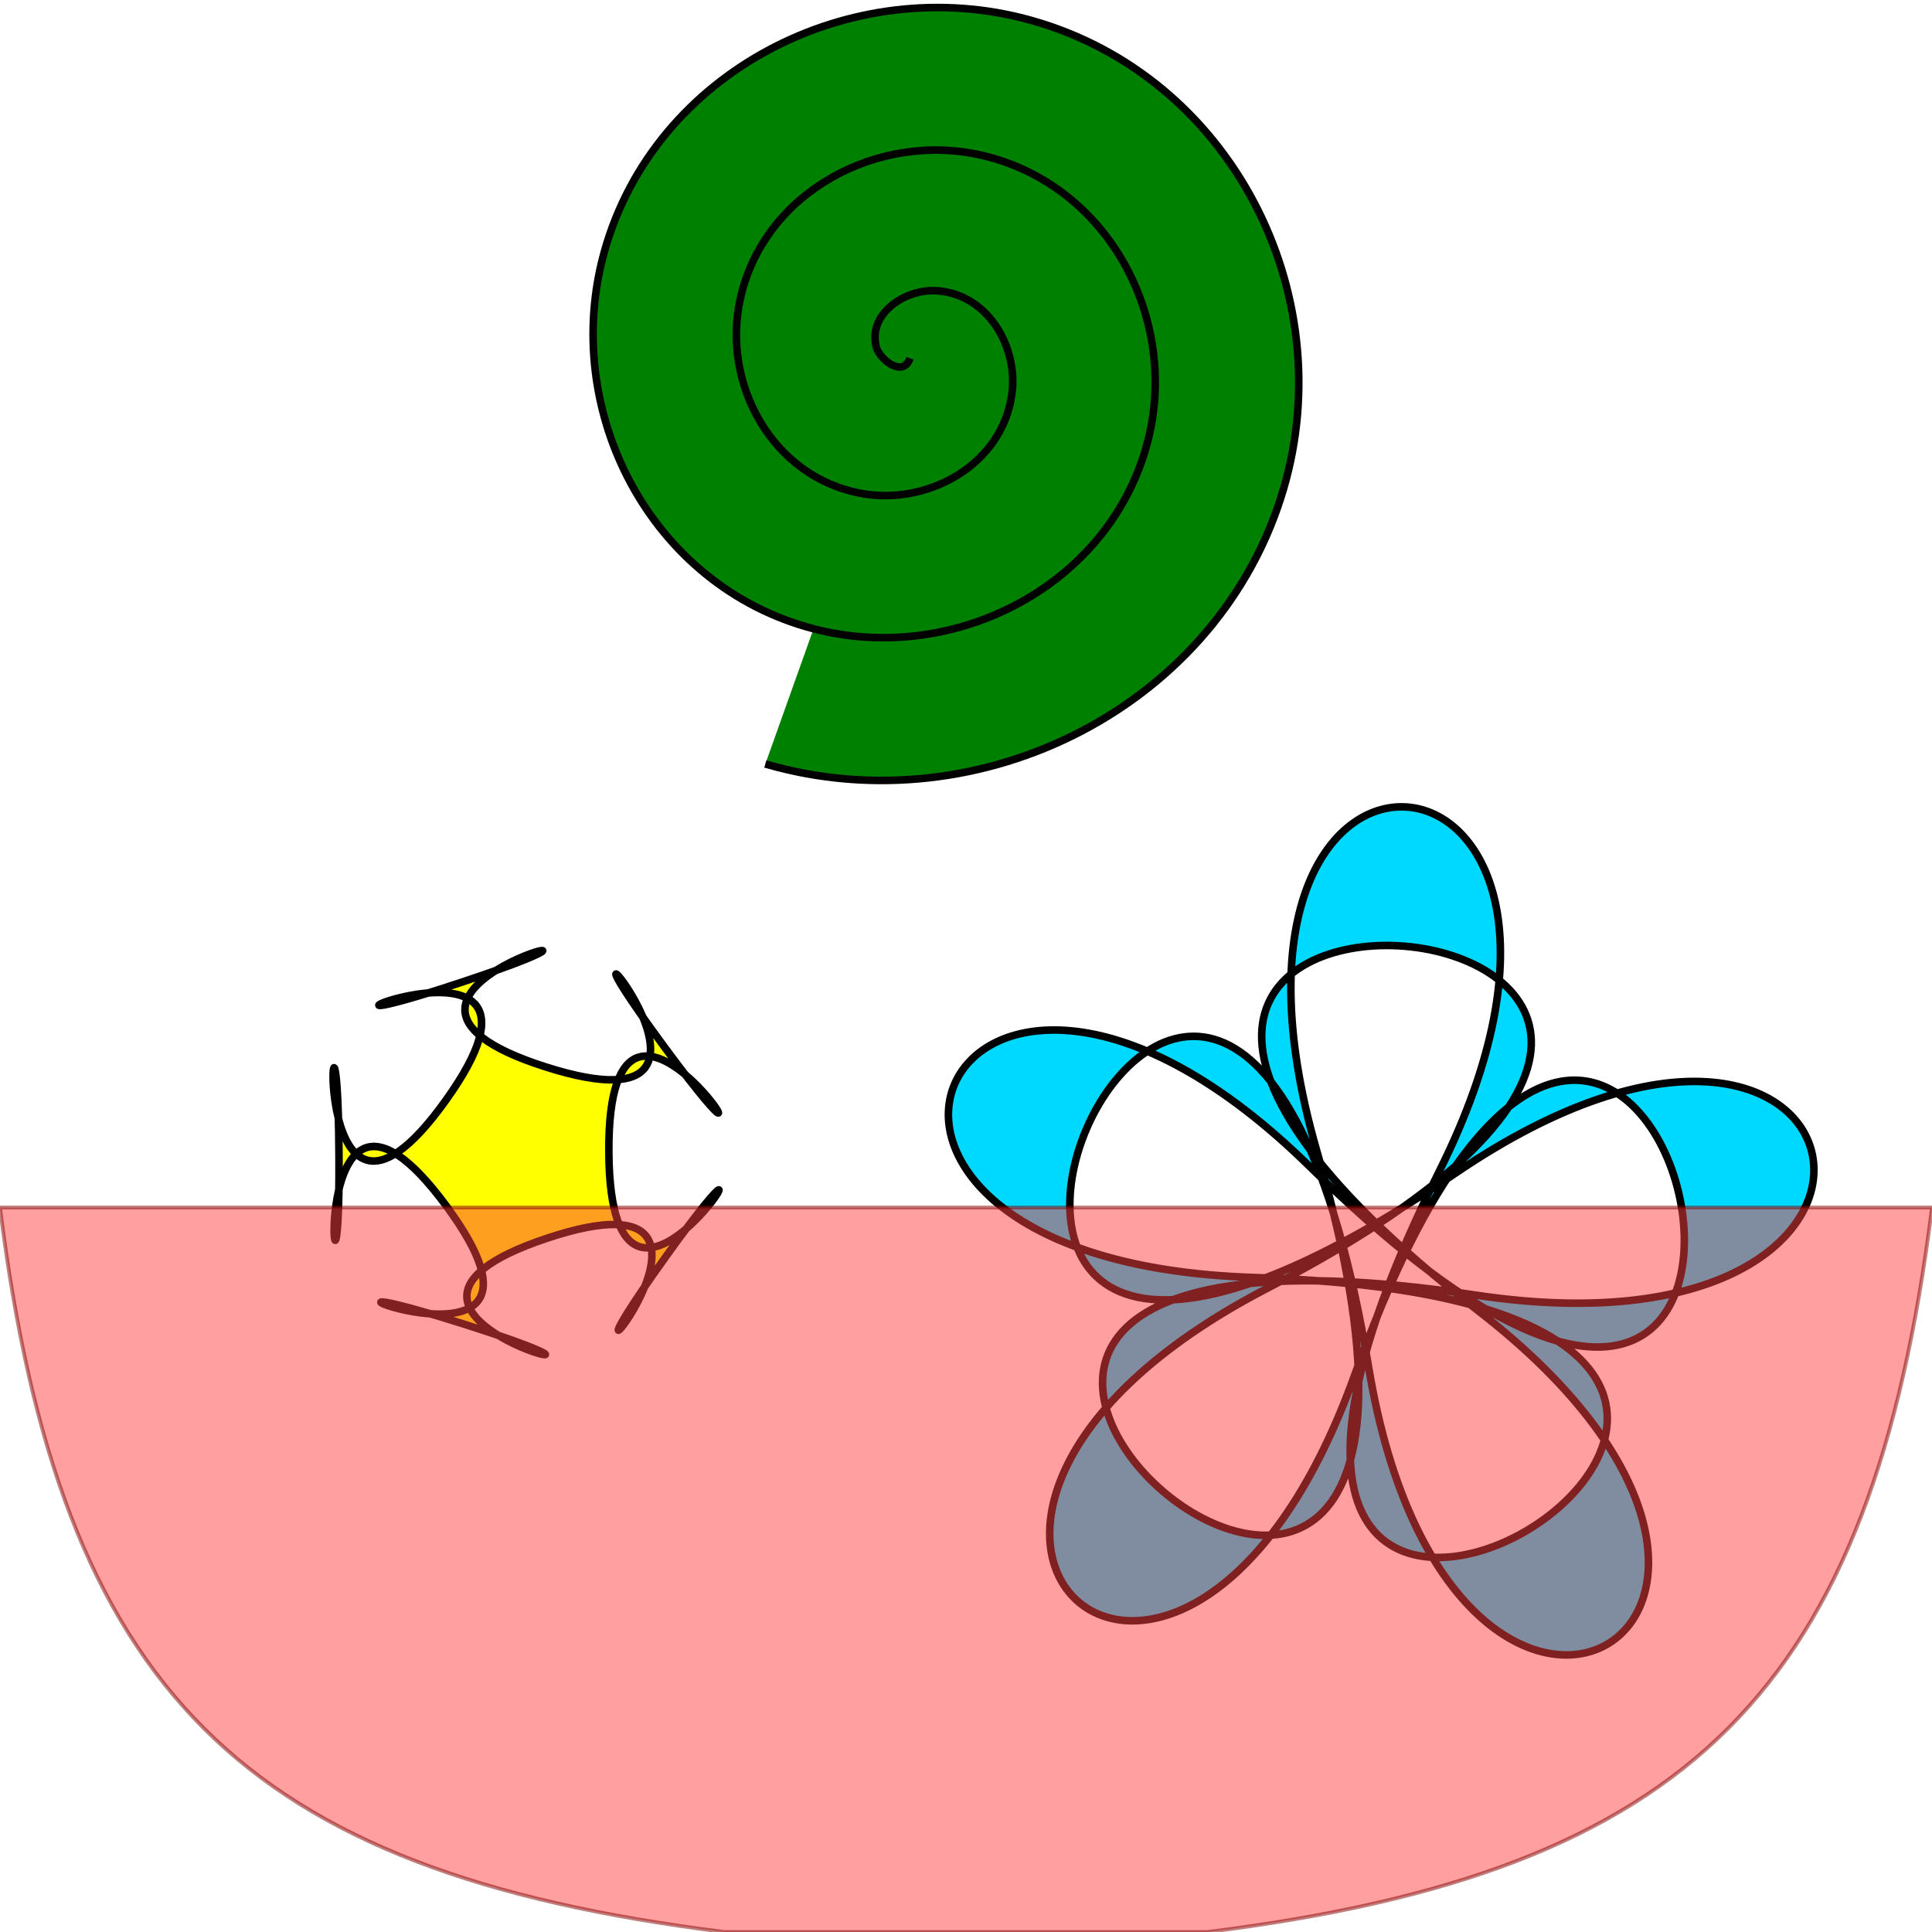
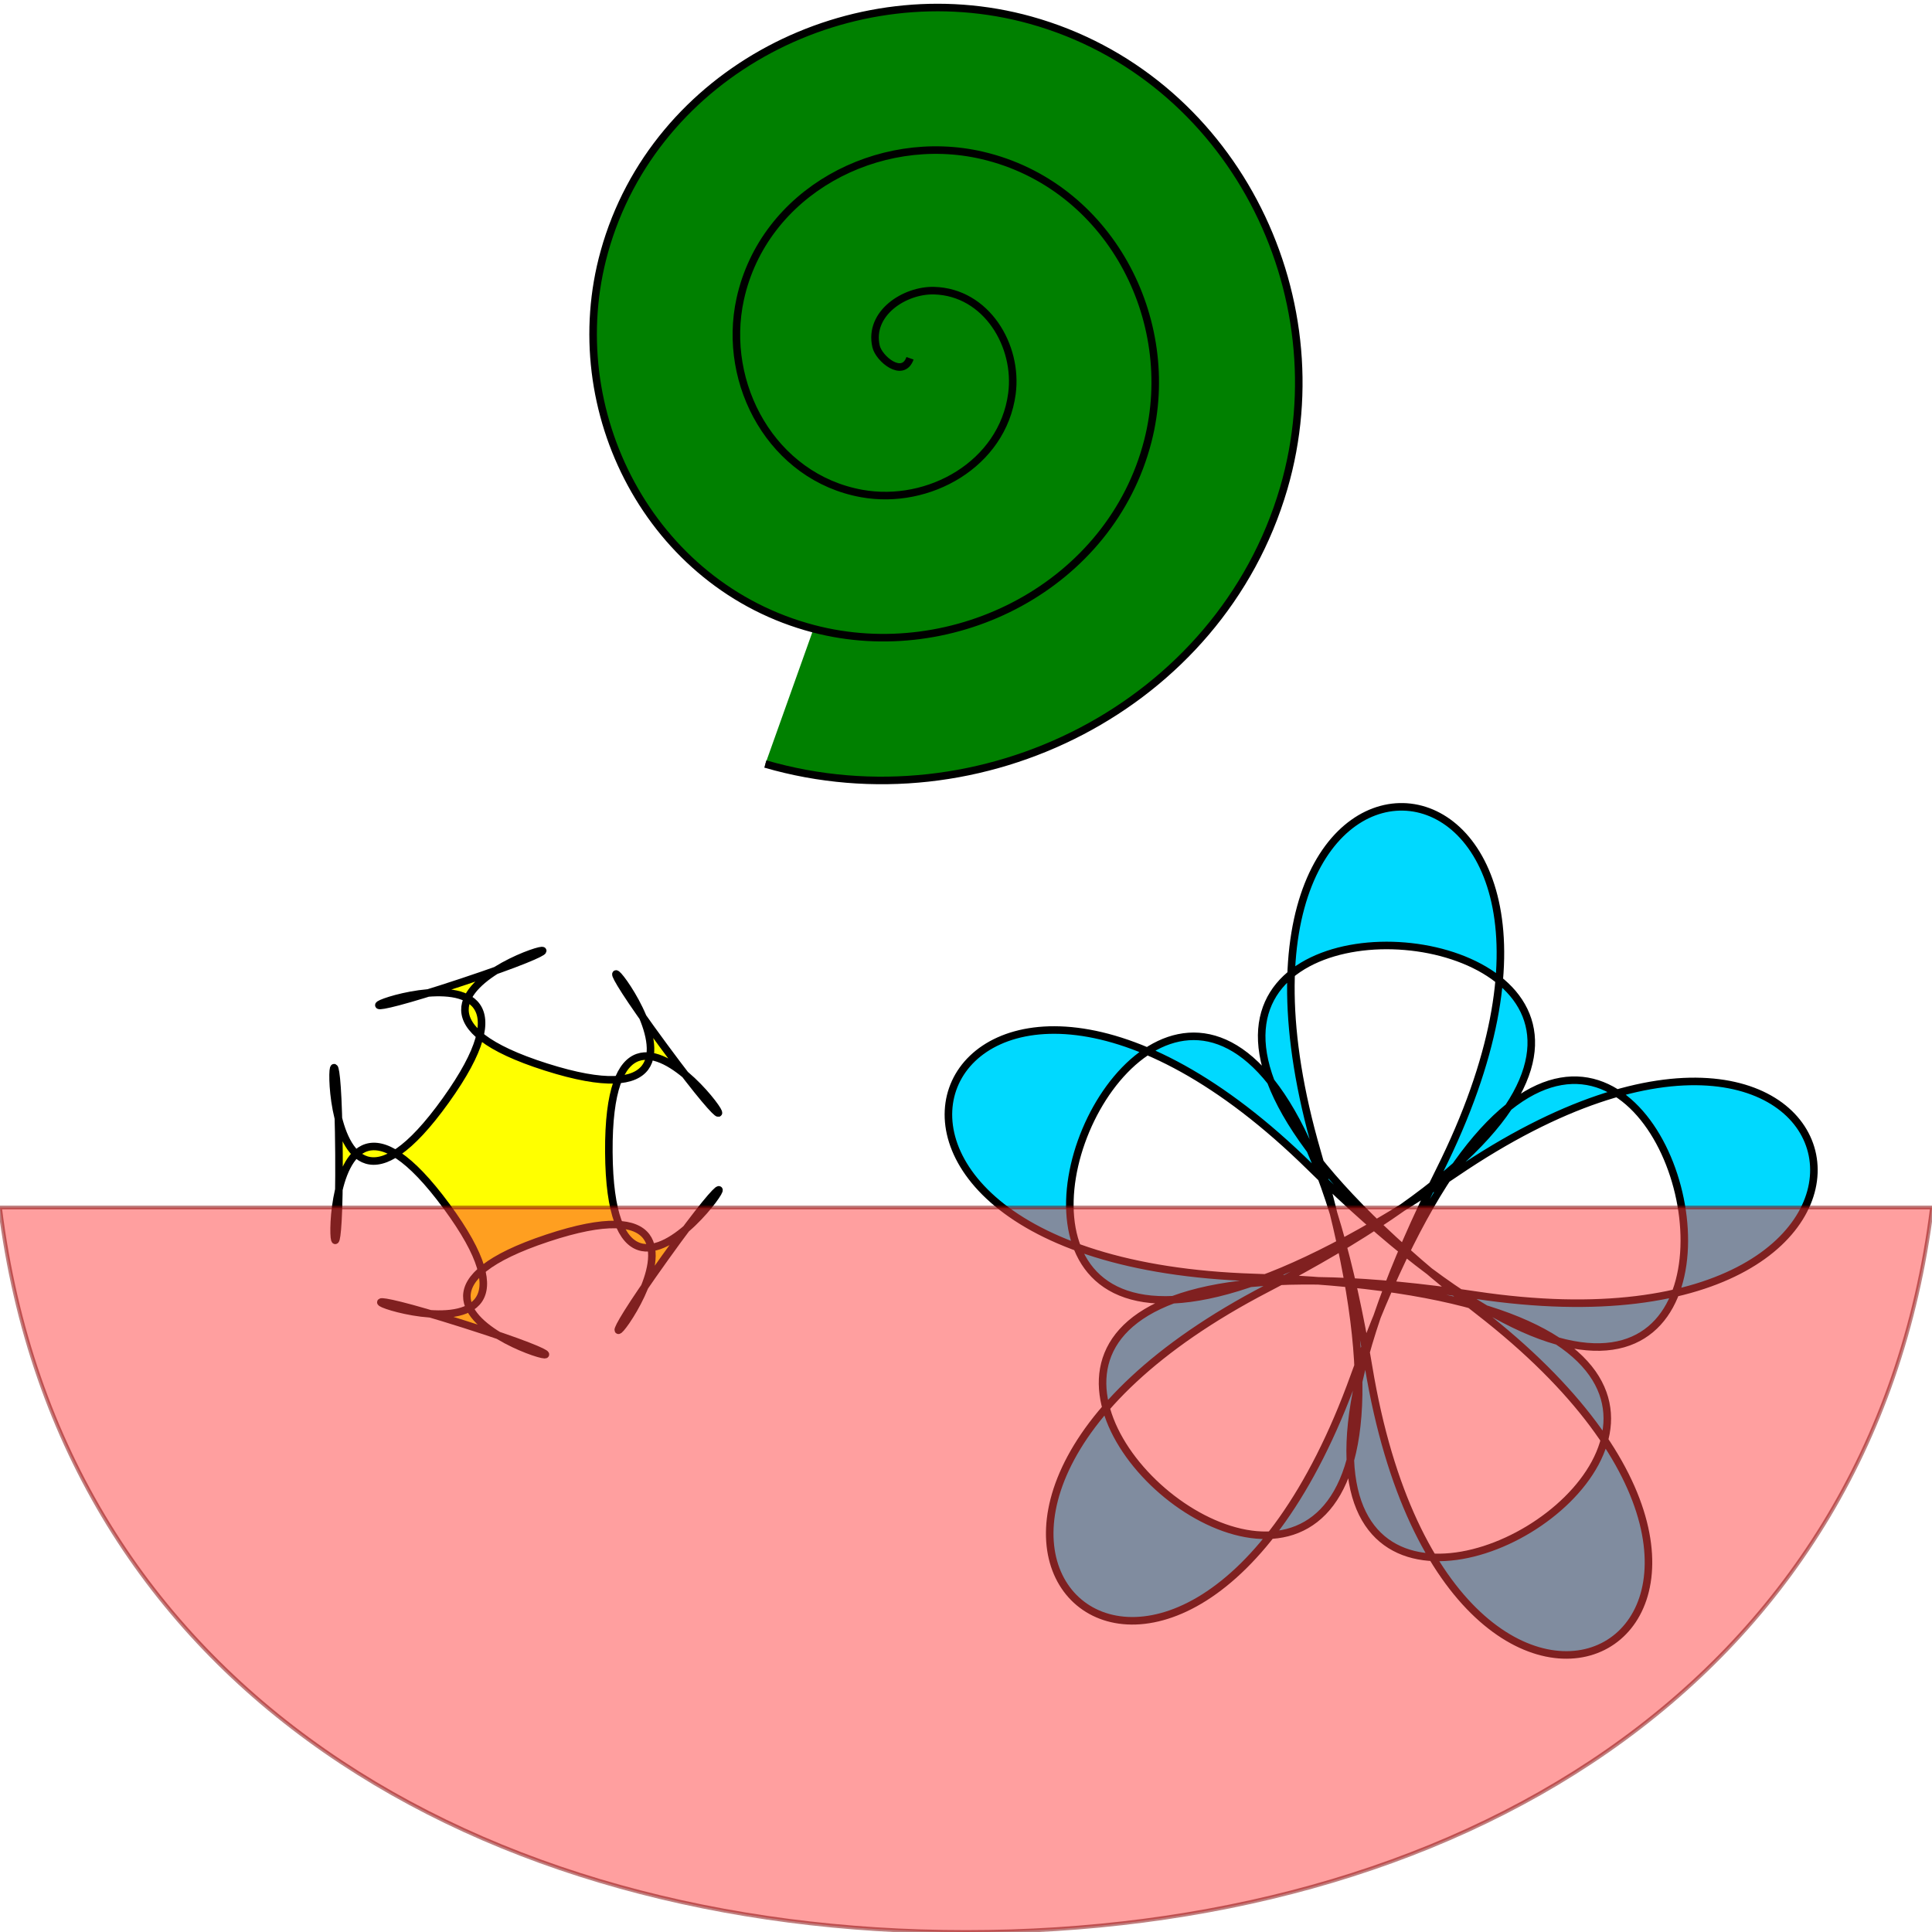
<svg xmlns="http://www.w3.org/2000/svg" id="svg2" viewBox="0 0 256 256">
  <g id="layer1">
    <path style="fill: rgb(0, 128, 0); stroke: rgb(0, 0, 0); stroke-width: 1px; stroke-linecap: butt; stroke-linejoin: miter; stroke-opacity: 1;" id="path2993" d="M 121.996 56.286 C 124.269 58.023 120.791 60.229 119.128 60.09 C 114.622 59.714 113.149 54.167 114.44 50.505 C 116.749 43.955 124.804 42.112 130.601 44.866 C 139.108 48.903 141.337 59.883 137.106 67.846 C 131.467 78.459 117.643 81.115 107.658 75.318 C 95.087 68.019 92.038 51.099 99.331 38.945 C 108.161 24.222 127.939 20.735 142.074 29.638 C 158.73 40.133 162.6 63.081 152.216 79.407 C 140.227 98.254 114.45 102.571 96.183 90.543 C 75.425 76.876 70.73 47.87 84.221 27.382 C 99.354 4.399 131.152 -0.749 153.546 14.412 C 178.408 31.243 183.93 66.324 167.328 90.965" transform="matrix(0.305513, 0.952188, -0.952188, 0.305513, 136.9059, -85.88506)" />
    <path style="fill:#ffff00;fill-rule:evenodd;stroke:#000000;stroke-width:1px;stroke-linecap:butt;stroke-linejoin:miter;stroke-opacity:1" id="path2997" d="M 87.949 138.608 C 107.858 165.629 80.451 119.108 80.676 152.671 C 80.901 186.233 107.682 139.349 88.137 166.634 C 68.592 193.919 104.366 153.477 72.515 164.062 C 40.665 174.648 93.53 185.63 61.541 175.473 C 29.552 165.316 79.069 186.842 59.159 159.822 C 39.25 132.801 45.141 186.473 44.916 152.91 C 44.691 119.348 39.52 173.094 59.066 145.809 C 78.611 118.524 29.387 140.712 61.237 130.127 C 93.087 119.541 40.374 131.232 72.363 141.389 C 104.353 151.546 68.039 111.588 87.949 138.608 Z" />
    <path style="fill-rule: evenodd; stroke: rgb(0, 0, 0); stroke-width: 1px; stroke-linecap: butt; stroke-linejoin: miter; stroke-opacity: 1; fill: rgb(0, 217, 255);" id="path2999" d="M 195.953 173.753 C 104 102.422 271.148 117.1 167.868 170.734 C 107.962 201.844 156.588 245.827 179.456 182.317 C 218.88 72.822 256.572 236.325 173.648 154.674 C 125.549 107.313 98.745 167.151 166.213 169.274 C 282.531 172.933 138.678 259.305 190.708 155.208 C 220.887 94.828 155.695 87.826 174.525 152.649 C 206.99 264.405 80.392 154.283 195.472 171.599 C 262.223 181.642 248.736 117.477 192.906 155.417 C 96.651 220.827 162.263 66.395 181.356 181.194 C 192.431 247.781 249.288 215.127 195.953 173.753 Z" />
-     <path id="Ferry" d="M 0 160 C 8 224, 32 248, 96 256 L 160 256 C 224 248,248 224, 256 160 Z" style="fill: rgb(255, 64, 64); fill-opacity: 0.5; stroke-width: 0.5; stroke-opacity: 0.5; stroke: rgb(128, 0, 0);" />
+     <path id="Ferry" d="M 0 160 C 8 224, 64 256, 128 256 C 192 256,248 224, 256 160 Z" style="fill: rgb(255, 64, 64); fill-opacity: 0.5; stroke-width: 0.5; stroke-opacity: 0.5; stroke: rgb(128, 0, 0);" />
  </g>
</svg>
